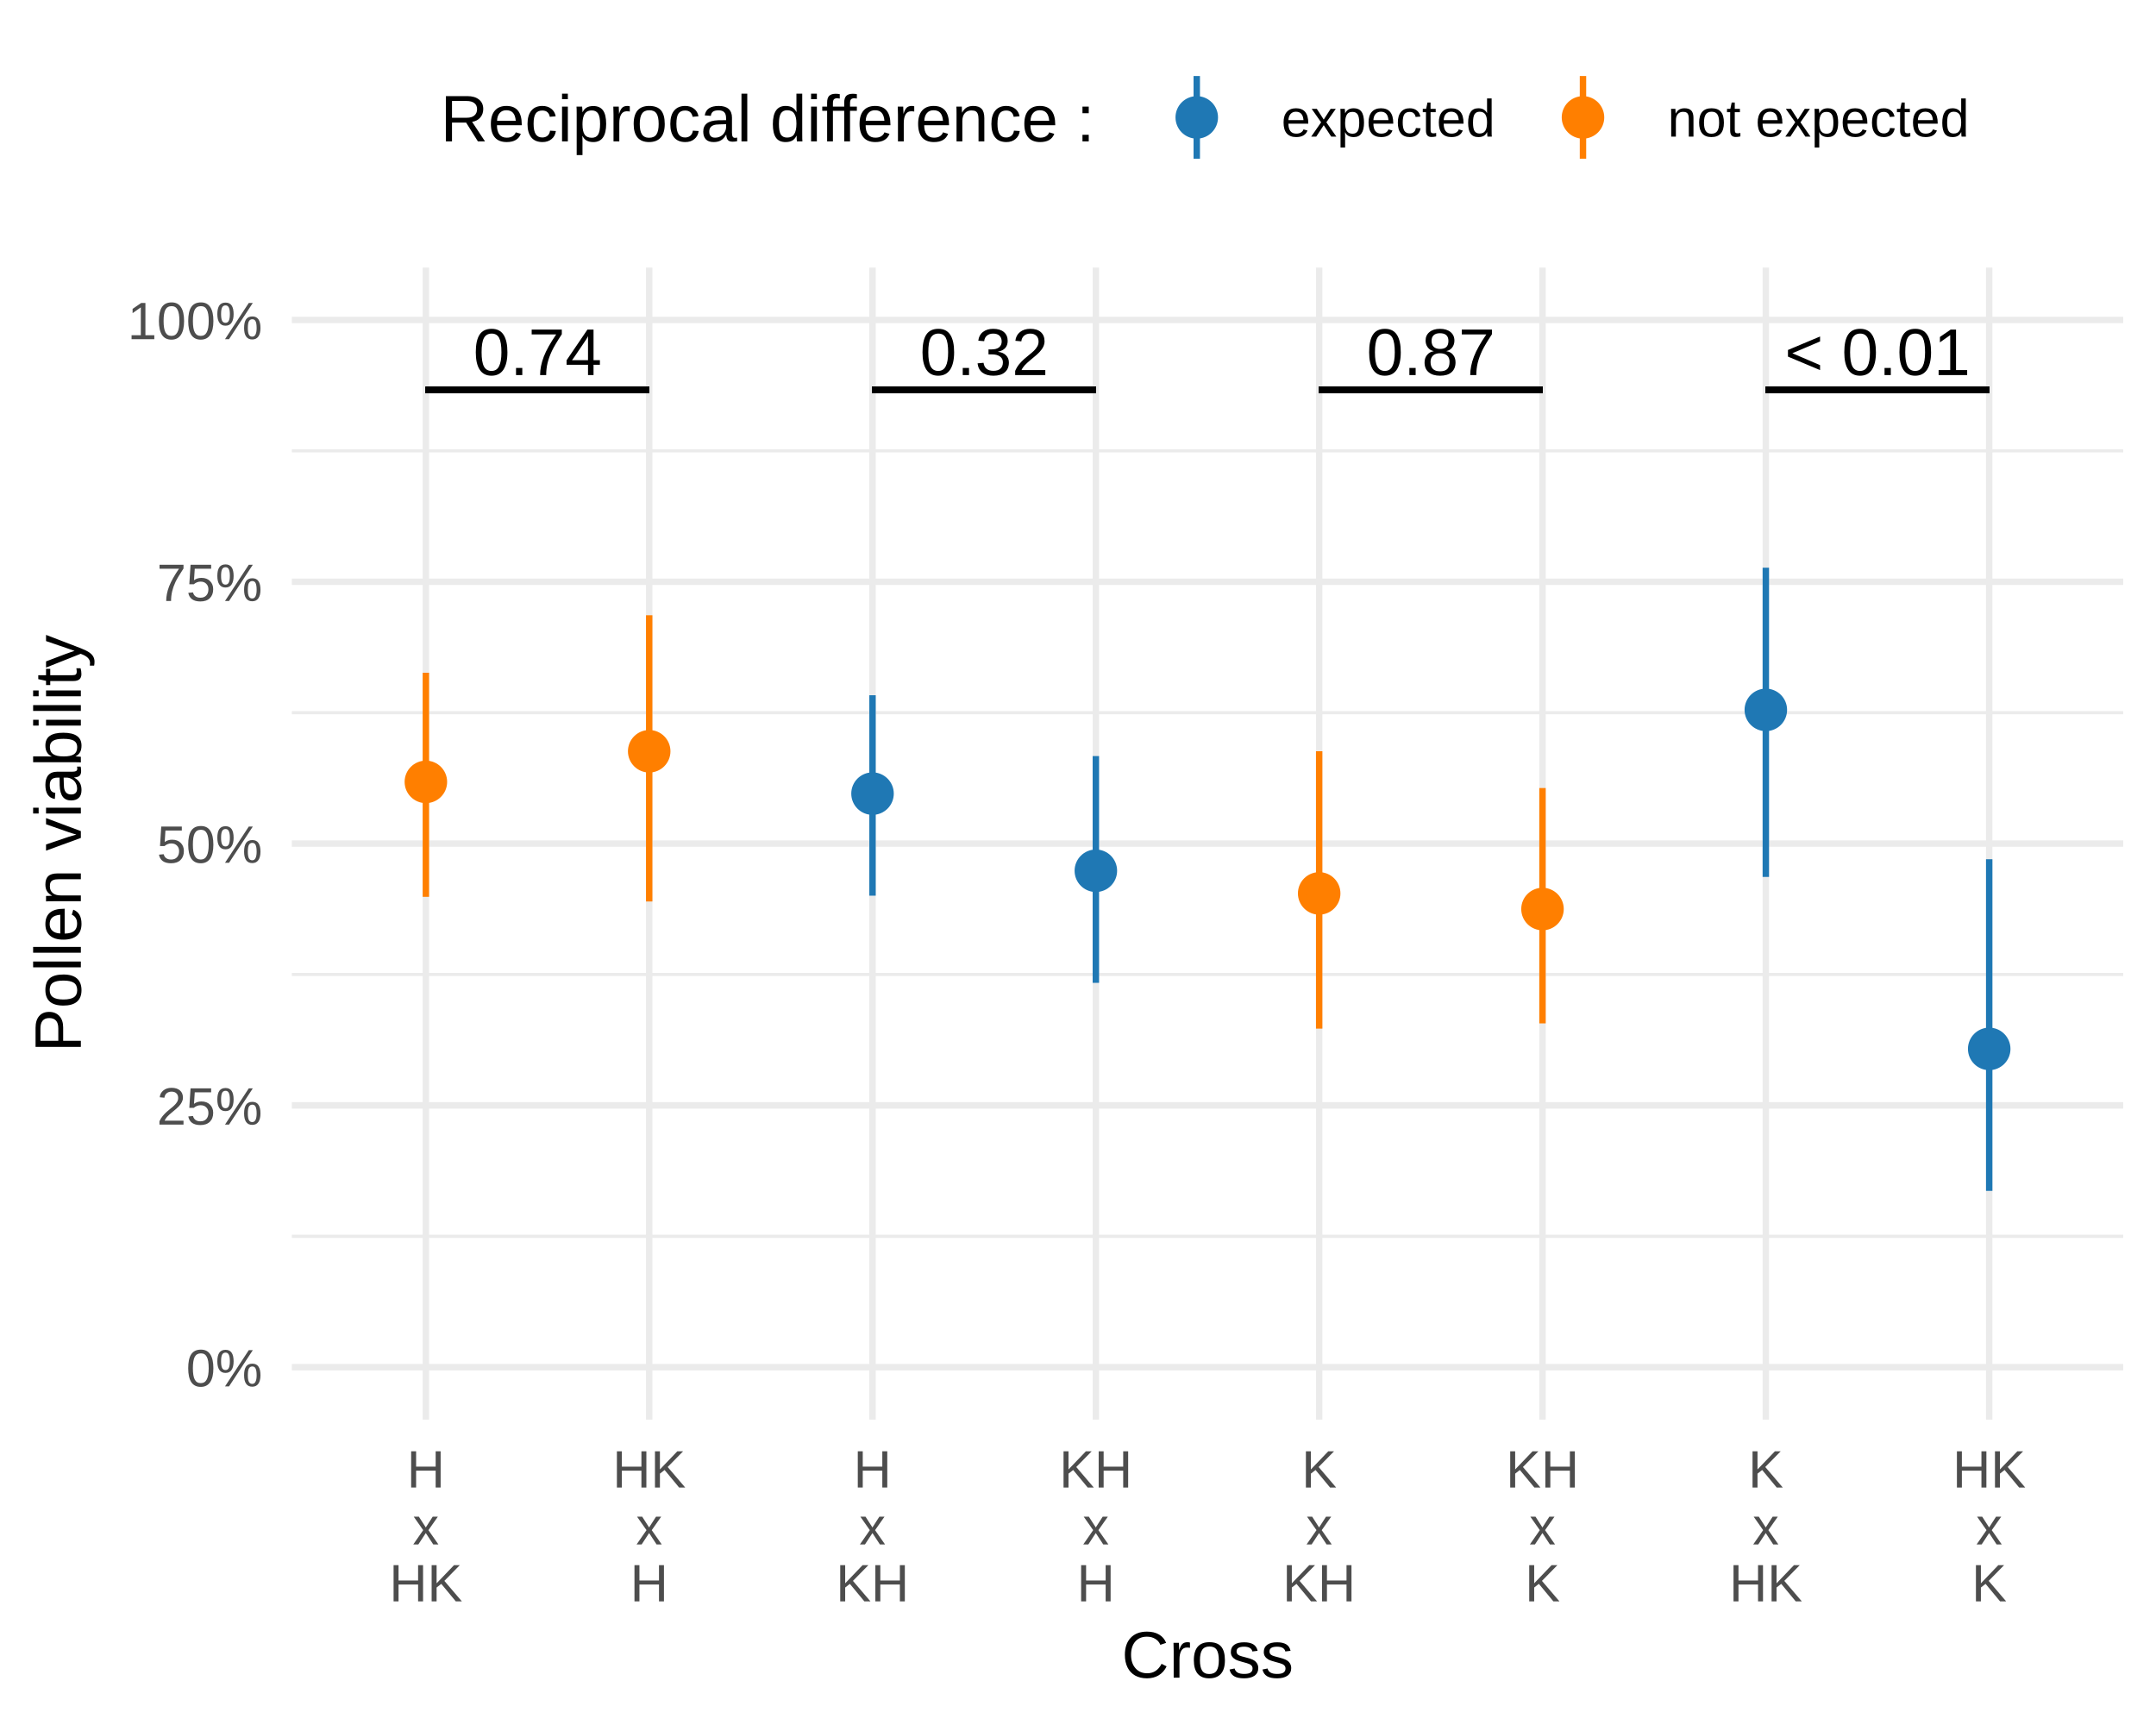
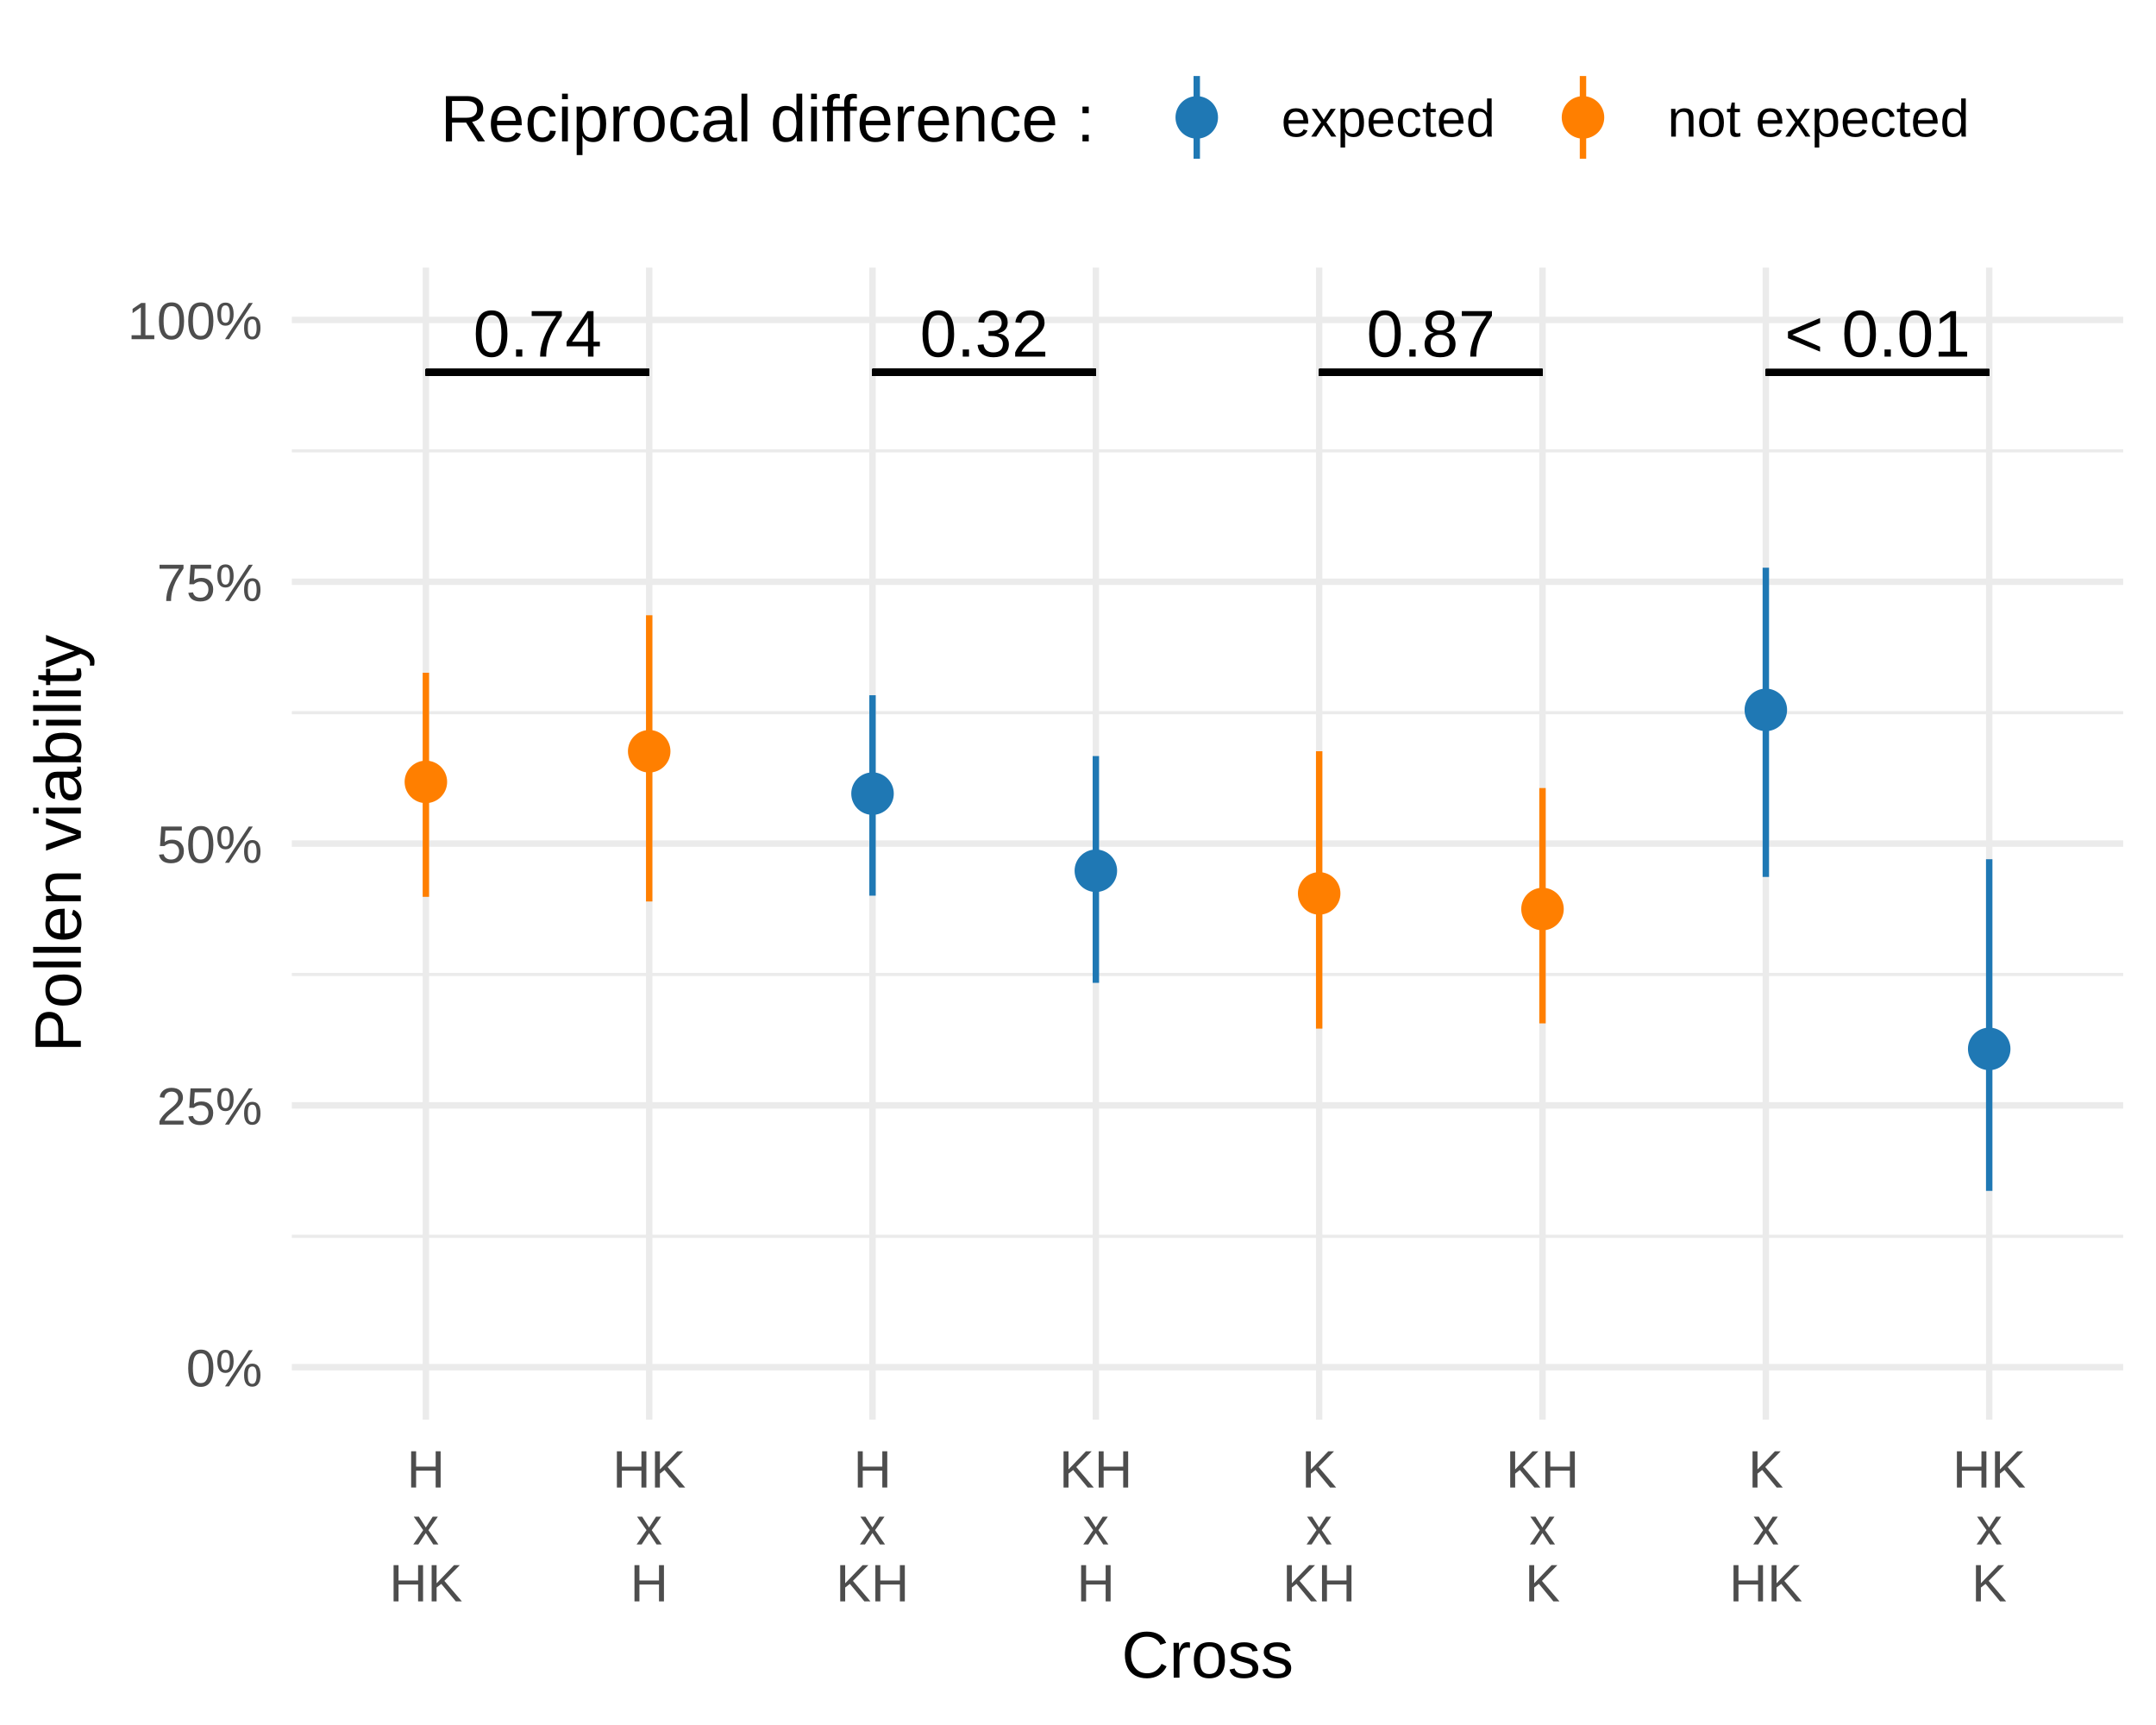
<svg xmlns="http://www.w3.org/2000/svg" class="svglite" width="360.00pt" height="288.00pt" viewBox="0 0 360.00 288.00">
  <defs>
    <style type="text/css">
    .svglite line, .svglite polyline, .svglite polygon, .svglite path, .svglite rect, .svglite circle {
      fill: none;
      stroke: #000000;
      stroke-linecap: round;
      stroke-linejoin: round;
      stroke-miterlimit: 10.00;
    }
  </style>
  </defs>
  <rect width="100%" height="100%" style="stroke: none; fill: #FFFFFF;" />
  <defs>
    <clipPath id="cpMC4wMHwzNjAuMDB8MC4wMHwyODguMDA=">
      <rect x="0.00" y="0.00" width="360.00" height="288.00" />
    </clipPath>
  </defs>
  <g clip-path="url(#cpMC4wMHwzNjAuMDB8MC4wMHwyODguMDA=)">
</g>
  <defs>
    <clipPath id="cpNDguNzN8MzU0LjUyfDQ0LjY4fDIzNy4wMQ==">
      <rect x="48.73" y="44.68" width="305.79" height="192.33" />
    </clipPath>
  </defs>
  <g clip-path="url(#cpNDguNzN8MzU0LjUyfDQ0LjY4fDIzNy4wMQ==)">
    <polyline points="48.73,206.41 354.52,206.41 " style="stroke-width: 0.53; stroke: #EBEBEB; stroke-linecap: butt;" />
    <polyline points="48.73,162.70 354.52,162.70 " style="stroke-width: 0.53; stroke: #EBEBEB; stroke-linecap: butt;" />
    <polyline points="48.73,118.99 354.52,118.99 " style="stroke-width: 0.53; stroke: #EBEBEB; stroke-linecap: butt;" />
    <polyline points="48.73,75.27 354.52,75.27 " style="stroke-width: 0.53; stroke: #EBEBEB; stroke-linecap: butt;" />
    <polyline points="48.73,228.26 354.52,228.26 " style="stroke-width: 1.07; stroke: #EBEBEB; stroke-linecap: butt;" />
    <polyline points="48.73,184.55 354.52,184.55 " style="stroke-width: 1.07; stroke: #EBEBEB; stroke-linecap: butt;" />
    <polyline points="48.73,140.84 354.52,140.84 " style="stroke-width: 1.07; stroke: #EBEBEB; stroke-linecap: butt;" />
    <polyline points="48.73,97.13 354.52,97.13 " style="stroke-width: 1.07; stroke: #EBEBEB; stroke-linecap: butt;" />
    <polyline points="48.73,53.42 354.52,53.42 " style="stroke-width: 1.07; stroke: #EBEBEB; stroke-linecap: butt;" />
    <polyline points="71.11,237.01 71.11,44.68 " style="stroke-width: 1.07; stroke: #EBEBEB; stroke-linecap: butt;" />
    <polyline points="108.40,237.01 108.40,44.68 " style="stroke-width: 1.07; stroke: #EBEBEB; stroke-linecap: butt;" />
    <polyline points="145.69,237.01 145.69,44.68 " style="stroke-width: 1.07; stroke: #EBEBEB; stroke-linecap: butt;" />
    <polyline points="182.98,237.01 182.98,44.68 " style="stroke-width: 1.07; stroke: #EBEBEB; stroke-linecap: butt;" />
    <polyline points="220.27,237.01 220.27,44.68 " style="stroke-width: 1.07; stroke: #EBEBEB; stroke-linecap: butt;" />
    <polyline points="257.56,237.01 257.56,44.68 " style="stroke-width: 1.07; stroke: #EBEBEB; stroke-linecap: butt;" />
    <polyline points="294.85,237.01 294.85,44.68 " style="stroke-width: 1.07; stroke: #EBEBEB; stroke-linecap: butt;" />
    <polyline points="332.15,237.01 332.15,44.68 " style="stroke-width: 1.07; stroke: #EBEBEB; stroke-linecap: butt;" />
    <line x1="71.11" y1="149.73" x2="71.11" y2="112.32" style="stroke-width: 1.07; stroke: #FF7F00; stroke-linecap: butt;" />
    <line x1="145.69" y1="149.54" x2="145.69" y2="116.07" style="stroke-width: 1.07; stroke: #1F78B4; stroke-linecap: butt;" />
    <line x1="108.40" y1="150.51" x2="108.40" y2="102.72" style="stroke-width: 1.07; stroke: #FF7F00; stroke-linecap: butt;" />
    <line x1="332.15" y1="198.83" x2="332.15" y2="143.45" style="stroke-width: 1.07; stroke: #1F78B4; stroke-linecap: butt;" />
    <line x1="294.85" y1="146.41" x2="294.85" y2="94.78" style="stroke-width: 1.07; stroke: #1F78B4; stroke-linecap: butt;" />
    <line x1="220.27" y1="171.73" x2="220.27" y2="125.42" style="stroke-width: 1.07; stroke: #FF7F00; stroke-linecap: butt;" />
    <line x1="182.98" y1="164.09" x2="182.98" y2="126.23" style="stroke-width: 1.07; stroke: #1F78B4; stroke-linecap: butt;" />
    <line x1="257.56" y1="170.86" x2="257.56" y2="131.57" style="stroke-width: 1.07; stroke: #FF7F00; stroke-linecap: butt;" />
    <circle cx="71.11" cy="130.54" r="2.84" style="stroke-width: 1.42; stroke: #FF7F00; fill: #FF7F00;" />
    <circle cx="145.69" cy="132.50" r="2.84" style="stroke-width: 1.42; stroke: #1F78B4; fill: #1F78B4;" />
    <circle cx="108.40" cy="125.43" r="2.84" style="stroke-width: 1.42; stroke: #FF7F00; fill: #FF7F00;" />
    <circle cx="332.15" cy="175.12" r="2.84" style="stroke-width: 1.42; stroke: #1F78B4; fill: #1F78B4;" />
    <circle cx="294.85" cy="118.52" r="2.84" style="stroke-width: 1.42; stroke: #1F78B4; fill: #1F78B4;" />
    <circle cx="220.27" cy="149.16" r="2.84" style="stroke-width: 1.42; stroke: #FF7F00; fill: #FF7F00;" />
    <circle cx="182.98" cy="145.38" r="2.84" style="stroke-width: 1.42; stroke: #1F78B4; fill: #1F78B4;" />
    <circle cx="257.56" cy="151.77" r="2.84" style="stroke-width: 1.42; stroke: #FF7F00; fill: #FF7F00;" />
-     <text x="89.75" y="62.62" text-anchor="middle" style="font-size: 11.04px; font-family: Arial;" textLength="24.57px" lengthAdjust="spacingAndGlyphs">0.74</text>
-     <text x="164.34" y="62.62" text-anchor="middle" style="font-size: 11.04px; font-family: Arial;" textLength="24.57px" lengthAdjust="spacingAndGlyphs">0.32</text>
-     <text x="238.92" y="62.62" text-anchor="middle" style="font-size: 11.04px; font-family: Arial;" textLength="24.57px" lengthAdjust="spacingAndGlyphs">0.87</text>
-     <text x="313.50" y="62.62" text-anchor="middle" style="font-size: 11.04px; font-family: Arial;" textLength="37.32px" lengthAdjust="spacingAndGlyphs">&lt; 0.01</text>
-     <line x1="145.69" y1="65.12" x2="182.98" y2="65.12" style="stroke-width: 1.07; stroke-linecap: butt;" />
-     <line x1="294.85" y1="65.12" x2="332.15" y2="65.12" style="stroke-width: 1.07; stroke-linecap: butt;" />
-     <line x1="220.27" y1="65.12" x2="257.56" y2="65.12" style="stroke-width: 1.07; stroke-linecap: butt;" />
-     <line x1="220.27" y1="65.12" x2="257.56" y2="65.12" style="stroke-width: 1.07; stroke-linecap: butt;" />
-     <line x1="294.85" y1="65.12" x2="332.15" y2="65.12" style="stroke-width: 1.07; stroke-linecap: butt;" />
-     <line x1="220.27" y1="65.12" x2="257.56" y2="65.12" style="stroke-width: 1.07; stroke-linecap: butt;" />
-     <line x1="220.27" y1="65.12" x2="257.56" y2="65.12" style="stroke-width: 1.07; stroke-linecap: butt;" />
-     <line x1="294.85" y1="65.12" x2="332.15" y2="65.12" style="stroke-width: 1.07; stroke-linecap: butt;" />
-     <line x1="294.85" y1="65.12" x2="332.15" y2="65.12" style="stroke-width: 1.07; stroke-linecap: butt;" />
-     <line x1="220.27" y1="65.12" x2="257.56" y2="65.12" style="stroke-width: 1.07; stroke-linecap: butt;" />
-     <line x1="220.27" y1="65.12" x2="257.56" y2="65.12" style="stroke-width: 1.07; stroke-linecap: butt;" />
-     <line x1="294.85" y1="65.12" x2="332.15" y2="65.12" style="stroke-width: 1.07; stroke-linecap: butt;" />
-     <line x1="220.27" y1="65.12" x2="257.56" y2="65.12" style="stroke-width: 1.07; stroke-linecap: butt;" />
-     <line x1="294.85" y1="65.12" x2="332.15" y2="65.12" style="stroke-width: 1.07; stroke-linecap: butt;" />
-     <line x1="294.85" y1="65.12" x2="332.15" y2="65.12" style="stroke-width: 1.07; stroke-linecap: butt;" />
-     <line x1="220.27" y1="65.12" x2="257.56" y2="65.12" style="stroke-width: 1.07; stroke-linecap: butt;" />
-     <line x1="145.69" y1="65.12" x2="182.98" y2="65.12" style="stroke-width: 1.07; stroke-linecap: butt;" />
-     <line x1="220.27" y1="65.12" x2="257.56" y2="65.12" style="stroke-width: 1.07; stroke-linecap: butt;" />
-     <line x1="71.11" y1="65.12" x2="108.40" y2="65.12" style="stroke-width: 1.07; stroke-linecap: butt;" />
-     <line x1="71.11" y1="65.12" x2="108.40" y2="65.12" style="stroke-width: 1.07; stroke-linecap: butt;" />
-     <line x1="71.11" y1="65.12" x2="108.40" y2="65.12" style="stroke-width: 1.07; stroke-linecap: butt;" />
-     <line x1="71.11" y1="65.12" x2="108.40" y2="65.12" style="stroke-width: 1.07; stroke-linecap: butt;" />
-     <line x1="145.69" y1="65.12" x2="182.98" y2="65.12" style="stroke-width: 1.07; stroke-linecap: butt;" />
-     <line x1="145.69" y1="65.12" x2="182.98" y2="65.12" style="stroke-width: 1.07; stroke-linecap: butt;" />
-     <line x1="145.69" y1="65.12" x2="182.98" y2="65.12" style="stroke-width: 1.07; stroke-linecap: butt;" />
-     <line x1="220.27" y1="65.12" x2="257.56" y2="65.12" style="stroke-width: 1.07; stroke-linecap: butt;" />
-     <line x1="145.69" y1="65.12" x2="182.98" y2="65.12" style="stroke-width: 1.07; stroke-linecap: butt;" />
-     <line x1="145.69" y1="65.12" x2="182.98" y2="65.12" style="stroke-width: 1.07; stroke-linecap: butt;" />
-     <line x1="145.69" y1="65.12" x2="182.98" y2="65.12" style="stroke-width: 1.07; stroke-linecap: butt;" />
-     <line x1="145.69" y1="65.12" x2="182.98" y2="65.12" style="stroke-width: 1.07; stroke-linecap: butt;" />
-     <line x1="71.11" y1="65.12" x2="108.40" y2="65.12" style="stroke-width: 1.07; stroke-linecap: butt;" />
-     <line x1="71.11" y1="65.12" x2="108.40" y2="65.12" style="stroke-width: 1.07; stroke-linecap: butt;" />
-     <line x1="71.11" y1="65.12" x2="108.40" y2="65.12" style="stroke-width: 1.07; stroke-linecap: butt;" />
-     <line x1="71.11" y1="65.12" x2="108.40" y2="65.12" style="stroke-width: 1.07; stroke-linecap: butt;" />
-     <line x1="145.69" y1="65.12" x2="182.98" y2="65.12" style="stroke-width: 1.07; stroke-linecap: butt;" />
-     <line x1="145.69" y1="65.12" x2="182.98" y2="65.12" style="stroke-width: 1.07; stroke-linecap: butt;" />
-     <line x1="145.69" y1="65.12" x2="182.98" y2="65.12" style="stroke-width: 1.07; stroke-linecap: butt;" />
-     <line x1="145.69" y1="65.12" x2="182.98" y2="65.12" style="stroke-width: 1.07; stroke-linecap: butt;" />
-     <line x1="145.69" y1="65.12" x2="182.98" y2="65.12" style="stroke-width: 1.07; stroke-linecap: butt;" />
-     <line x1="145.69" y1="65.12" x2="182.98" y2="65.12" style="stroke-width: 1.07; stroke-linecap: butt;" />
-     <line x1="145.69" y1="65.12" x2="182.98" y2="65.12" style="stroke-width: 1.07; stroke-linecap: butt;" />
-     <line x1="71.11" y1="65.12" x2="108.40" y2="65.12" style="stroke-width: 1.07; stroke-linecap: butt;" />
-     <line x1="71.11" y1="65.12" x2="108.40" y2="65.12" style="stroke-width: 1.07; stroke-linecap: butt;" />
-     <line x1="71.11" y1="65.12" x2="108.40" y2="65.12" style="stroke-width: 1.07; stroke-linecap: butt;" />
-     <line x1="71.11" y1="65.12" x2="108.40" y2="65.12" style="stroke-width: 1.07; stroke-linecap: butt;" />
-     <line x1="145.69" y1="65.12" x2="182.98" y2="65.12" style="stroke-width: 1.07; stroke-linecap: butt;" />
-     <line x1="145.69" y1="65.12" x2="182.98" y2="65.12" style="stroke-width: 1.07; stroke-linecap: butt;" />
-     <line x1="71.11" y1="65.12" x2="108.40" y2="65.12" style="stroke-width: 1.07; stroke-linecap: butt;" />
-     <line x1="145.69" y1="65.12" x2="182.98" y2="65.12" style="stroke-width: 1.07; stroke-linecap: butt;" />
-     <line x1="145.69" y1="65.12" x2="182.98" y2="65.12" style="stroke-width: 1.07; stroke-linecap: butt;" />
-     <line x1="71.11" y1="65.12" x2="108.40" y2="65.12" style="stroke-width: 1.07; stroke-linecap: butt;" />
-     <line x1="71.11" y1="65.12" x2="108.40" y2="65.12" style="stroke-width: 1.07; stroke-linecap: butt;" />
-     <line x1="145.69" y1="65.12" x2="182.98" y2="65.12" style="stroke-width: 1.07; stroke-linecap: butt;" />
-     <line x1="71.11" y1="65.12" x2="108.40" y2="65.12" style="stroke-width: 1.07; stroke-linecap: butt;" />
-     <line x1="71.11" y1="65.12" x2="108.40" y2="65.12" style="stroke-width: 1.07; stroke-linecap: butt;" />
-     <line x1="145.69" y1="65.12" x2="182.98" y2="65.12" style="stroke-width: 1.07; stroke-linecap: butt;" />
-     <line x1="294.85" y1="65.12" x2="332.15" y2="65.12" style="stroke-width: 1.07; stroke-linecap: butt;" />
-     <line x1="220.27" y1="65.12" x2="257.56" y2="65.12" style="stroke-width: 1.07; stroke-linecap: butt;" />
-     <line x1="71.11" y1="65.12" x2="108.40" y2="65.12" style="stroke-width: 1.07; stroke-linecap: butt;" />
-     <line x1="145.69" y1="65.12" x2="182.98" y2="65.12" style="stroke-width: 1.07; stroke-linecap: butt;" />
-     <line x1="220.27" y1="65.12" x2="257.56" y2="65.12" style="stroke-width: 1.07; stroke-linecap: butt;" />
-     <line x1="145.69" y1="65.12" x2="182.98" y2="65.12" style="stroke-width: 1.07; stroke-linecap: butt;" />
-     <line x1="145.69" y1="65.12" x2="182.98" y2="65.12" style="stroke-width: 1.07; stroke-linecap: butt;" />
-     <line x1="145.69" y1="65.12" x2="182.98" y2="65.12" style="stroke-width: 1.07; stroke-linecap: butt;" />
-     <line x1="220.27" y1="65.12" x2="257.56" y2="65.12" style="stroke-width: 1.07; stroke-linecap: butt;" />
-     <line x1="145.69" y1="65.12" x2="182.98" y2="65.12" style="stroke-width: 1.07; stroke-linecap: butt;" />
-     <line x1="220.27" y1="65.12" x2="257.56" y2="65.12" style="stroke-width: 1.07; stroke-linecap: butt;" />
-     <line x1="145.69" y1="65.12" x2="182.98" y2="65.12" style="stroke-width: 1.07; stroke-linecap: butt;" />
-     <line x1="220.27" y1="65.12" x2="257.56" y2="65.12" style="stroke-width: 1.07; stroke-linecap: butt;" />
-     <line x1="220.27" y1="65.12" x2="257.56" y2="65.12" style="stroke-width: 1.07; stroke-linecap: butt;" />
-     <line x1="145.69" y1="65.12" x2="182.98" y2="65.12" style="stroke-width: 1.07; stroke-linecap: butt;" />
-     <line x1="220.27" y1="65.12" x2="257.56" y2="65.12" style="stroke-width: 1.07; stroke-linecap: butt;" />
-     <line x1="220.27" y1="65.12" x2="257.56" y2="65.12" style="stroke-width: 1.07; stroke-linecap: butt;" />
-     <line x1="145.69" y1="65.12" x2="182.98" y2="65.12" style="stroke-width: 1.07; stroke-linecap: butt;" />
-     <line x1="145.69" y1="65.12" x2="182.98" y2="65.12" style="stroke-width: 1.07; stroke-linecap: butt;" />
-     <line x1="220.27" y1="65.12" x2="257.56" y2="65.12" style="stroke-width: 1.07; stroke-linecap: butt;" />
-     <line x1="145.69" y1="65.12" x2="182.98" y2="65.12" style="stroke-width: 1.07; stroke-linecap: butt;" />
-     <line x1="145.69" y1="65.12" x2="182.98" y2="65.12" style="stroke-width: 1.07; stroke-linecap: butt;" />
-     <line x1="145.69" y1="65.12" x2="182.98" y2="65.12" style="stroke-width: 1.07; stroke-linecap: butt;" />
-     <line x1="145.69" y1="65.12" x2="182.98" y2="65.12" style="stroke-width: 1.07; stroke-linecap: butt;" />
-     <line x1="220.27" y1="65.12" x2="257.56" y2="65.12" style="stroke-width: 1.07; stroke-linecap: butt;" />
-     <line x1="145.69" y1="65.12" x2="182.98" y2="65.12" style="stroke-width: 1.07; stroke-linecap: butt;" />
-     <line x1="220.27" y1="65.12" x2="257.56" y2="65.12" style="stroke-width: 1.07; stroke-linecap: butt;" />
-     <line x1="220.27" y1="65.12" x2="257.56" y2="65.12" style="stroke-width: 1.07; stroke-linecap: butt;" />
-     <line x1="145.69" y1="65.12" x2="182.98" y2="65.12" style="stroke-width: 1.07; stroke-linecap: butt;" />
-     <line x1="145.69" y1="65.12" x2="182.98" y2="65.12" style="stroke-width: 1.07; stroke-linecap: butt;" />
-     <line x1="71.11" y1="65.12" x2="108.40" y2="65.12" style="stroke-width: 1.07; stroke-linecap: butt;" />
-     <line x1="294.85" y1="65.12" x2="332.15" y2="65.12" style="stroke-width: 1.07; stroke-linecap: butt;" />
-     <line x1="71.11" y1="65.12" x2="108.40" y2="65.12" style="stroke-width: 1.07; stroke-linecap: butt;" />
-     <line x1="294.85" y1="65.12" x2="332.15" y2="65.12" style="stroke-width: 1.07; stroke-linecap: butt;" />
-     <line x1="71.11" y1="65.12" x2="108.40" y2="65.12" style="stroke-width: 1.07; stroke-linecap: butt;" />
-     <line x1="71.11" y1="65.12" x2="108.40" y2="65.12" style="stroke-width: 1.07; stroke-linecap: butt;" />
-     <line x1="220.27" y1="65.12" x2="257.56" y2="65.12" style="stroke-width: 1.07; stroke-linecap: butt;" />
-     <line x1="71.11" y1="65.12" x2="108.40" y2="65.12" style="stroke-width: 1.07; stroke-linecap: butt;" />
-     <line x1="294.85" y1="65.12" x2="332.15" y2="65.12" style="stroke-width: 1.07; stroke-linecap: butt;" />
-     <line x1="71.11" y1="65.12" x2="108.40" y2="65.12" style="stroke-width: 1.07; stroke-linecap: butt;" />
-     <line x1="294.85" y1="65.12" x2="332.15" y2="65.12" style="stroke-width: 1.07; stroke-linecap: butt;" />
-     <line x1="71.11" y1="65.12" x2="108.40" y2="65.12" style="stroke-width: 1.07; stroke-linecap: butt;" />
-     <line x1="71.11" y1="65.12" x2="108.40" y2="65.12" style="stroke-width: 1.07; stroke-linecap: butt;" />
-     <line x1="294.85" y1="65.12" x2="332.15" y2="65.12" style="stroke-width: 1.07; stroke-linecap: butt;" />
-     <line x1="294.85" y1="65.12" x2="332.15" y2="65.12" style="stroke-width: 1.07; stroke-linecap: butt;" />
-     <line x1="220.27" y1="65.12" x2="257.56" y2="65.12" style="stroke-width: 1.07; stroke-linecap: butt;" />
-     <line x1="220.27" y1="65.12" x2="257.56" y2="65.12" style="stroke-width: 1.07; stroke-linecap: butt;" />
-     <line x1="145.69" y1="65.12" x2="182.98" y2="65.12" style="stroke-width: 1.07; stroke-linecap: butt;" />
-     <line x1="220.27" y1="65.12" x2="257.56" y2="65.12" style="stroke-width: 1.07; stroke-linecap: butt;" />
-     <line x1="220.27" y1="65.12" x2="257.56" y2="65.12" style="stroke-width: 1.07; stroke-linecap: butt;" />
-     <line x1="71.11" y1="65.12" x2="108.40" y2="65.12" style="stroke-width: 1.07; stroke-linecap: butt;" />
+     <text x="89.75" y="59.54" text-anchor="middle" style="font-size: 11.04px; font-family: Arial;" textLength="24.57px" lengthAdjust="spacingAndGlyphs">0.74</text>
+     <text x="164.34" y="59.54" text-anchor="middle" style="font-size: 11.04px; font-family: Arial;" textLength="24.57px" lengthAdjust="spacingAndGlyphs">0.32</text>
+     <text x="238.92" y="59.54" text-anchor="middle" style="font-size: 11.04px; font-family: Arial;" textLength="24.57px" lengthAdjust="spacingAndGlyphs">0.87</text>
+     <text x="313.50" y="59.54" text-anchor="middle" style="font-size: 11.04px; font-family: Arial;" textLength="37.32px" lengthAdjust="spacingAndGlyphs">&lt; 0.01</text>
+     <line x1="145.69" y1="62.16" x2="182.98" y2="62.16" style="stroke-width: 1.07; stroke-linecap: butt;" />
+     <line x1="294.85" y1="62.16" x2="332.15" y2="62.16" style="stroke-width: 1.07; stroke-linecap: butt;" />
+     <line x1="220.27" y1="62.16" x2="257.56" y2="62.16" style="stroke-width: 1.07; stroke-linecap: butt;" />
+     <line x1="220.27" y1="62.16" x2="257.56" y2="62.16" style="stroke-width: 1.07; stroke-linecap: butt;" />
+     <line x1="294.85" y1="62.16" x2="332.15" y2="62.16" style="stroke-width: 1.07; stroke-linecap: butt;" />
+     <line x1="220.27" y1="62.16" x2="257.56" y2="62.16" style="stroke-width: 1.07; stroke-linecap: butt;" />
+     <line x1="220.27" y1="62.16" x2="257.56" y2="62.16" style="stroke-width: 1.07; stroke-linecap: butt;" />
+     <line x1="294.85" y1="62.16" x2="332.15" y2="62.16" style="stroke-width: 1.07; stroke-linecap: butt;" />
+     <line x1="294.85" y1="62.16" x2="332.15" y2="62.16" style="stroke-width: 1.07; stroke-linecap: butt;" />
+     <line x1="220.27" y1="62.16" x2="257.56" y2="62.16" style="stroke-width: 1.07; stroke-linecap: butt;" />
+     <line x1="220.27" y1="62.16" x2="257.56" y2="62.16" style="stroke-width: 1.07; stroke-linecap: butt;" />
+     <line x1="294.85" y1="62.16" x2="332.15" y2="62.16" style="stroke-width: 1.07; stroke-linecap: butt;" />
+     <line x1="220.27" y1="62.16" x2="257.56" y2="62.16" style="stroke-width: 1.07; stroke-linecap: butt;" />
+     <line x1="294.85" y1="62.16" x2="332.15" y2="62.16" style="stroke-width: 1.07; stroke-linecap: butt;" />
+     <line x1="294.85" y1="62.16" x2="332.15" y2="62.16" style="stroke-width: 1.07; stroke-linecap: butt;" />
+     <line x1="220.27" y1="62.16" x2="257.56" y2="62.16" style="stroke-width: 1.07; stroke-linecap: butt;" />
+     <line x1="145.69" y1="62.16" x2="182.98" y2="62.16" style="stroke-width: 1.07; stroke-linecap: butt;" />
+     <line x1="220.27" y1="62.16" x2="257.56" y2="62.16" style="stroke-width: 1.07; stroke-linecap: butt;" />
+     <line x1="71.11" y1="62.16" x2="108.40" y2="62.16" style="stroke-width: 1.07; stroke-linecap: butt;" />
+     <line x1="71.11" y1="62.16" x2="108.40" y2="62.16" style="stroke-width: 1.07; stroke-linecap: butt;" />
+     <line x1="71.11" y1="62.16" x2="108.40" y2="62.16" style="stroke-width: 1.07; stroke-linecap: butt;" />
+     <line x1="71.11" y1="62.16" x2="108.40" y2="62.16" style="stroke-width: 1.07; stroke-linecap: butt;" />
+     <line x1="145.69" y1="62.16" x2="182.98" y2="62.16" style="stroke-width: 1.07; stroke-linecap: butt;" />
+     <line x1="145.69" y1="62.16" x2="182.98" y2="62.16" style="stroke-width: 1.07; stroke-linecap: butt;" />
+     <line x1="145.69" y1="62.16" x2="182.98" y2="62.16" style="stroke-width: 1.07; stroke-linecap: butt;" />
+     <line x1="220.27" y1="62.16" x2="257.56" y2="62.16" style="stroke-width: 1.07; stroke-linecap: butt;" />
+     <line x1="145.69" y1="62.16" x2="182.98" y2="62.16" style="stroke-width: 1.07; stroke-linecap: butt;" />
+     <line x1="145.69" y1="62.16" x2="182.98" y2="62.16" style="stroke-width: 1.07; stroke-linecap: butt;" />
+     <line x1="145.69" y1="62.16" x2="182.98" y2="62.16" style="stroke-width: 1.07; stroke-linecap: butt;" />
+     <line x1="145.69" y1="62.16" x2="182.98" y2="62.16" style="stroke-width: 1.07; stroke-linecap: butt;" />
+     <line x1="71.11" y1="62.16" x2="108.40" y2="62.16" style="stroke-width: 1.07; stroke-linecap: butt;" />
+     <line x1="71.11" y1="62.16" x2="108.40" y2="62.16" style="stroke-width: 1.07; stroke-linecap: butt;" />
+     <line x1="71.11" y1="62.16" x2="108.40" y2="62.16" style="stroke-width: 1.07; stroke-linecap: butt;" />
+     <line x1="71.11" y1="62.16" x2="108.40" y2="62.16" style="stroke-width: 1.07; stroke-linecap: butt;" />
+     <line x1="145.69" y1="62.16" x2="182.98" y2="62.16" style="stroke-width: 1.07; stroke-linecap: butt;" />
+     <line x1="145.69" y1="62.16" x2="182.98" y2="62.16" style="stroke-width: 1.07; stroke-linecap: butt;" />
+     <line x1="145.69" y1="62.16" x2="182.98" y2="62.16" style="stroke-width: 1.07; stroke-linecap: butt;" />
+     <line x1="145.69" y1="62.16" x2="182.98" y2="62.16" style="stroke-width: 1.07; stroke-linecap: butt;" />
+     <line x1="145.69" y1="62.16" x2="182.98" y2="62.16" style="stroke-width: 1.07; stroke-linecap: butt;" />
+     <line x1="145.69" y1="62.16" x2="182.98" y2="62.16" style="stroke-width: 1.07; stroke-linecap: butt;" />
+     <line x1="145.69" y1="62.16" x2="182.98" y2="62.16" style="stroke-width: 1.07; stroke-linecap: butt;" />
+     <line x1="71.11" y1="62.16" x2="108.40" y2="62.16" style="stroke-width: 1.07; stroke-linecap: butt;" />
+     <line x1="71.11" y1="62.16" x2="108.40" y2="62.16" style="stroke-width: 1.07; stroke-linecap: butt;" />
+     <line x1="71.11" y1="62.16" x2="108.40" y2="62.16" style="stroke-width: 1.07; stroke-linecap: butt;" />
+     <line x1="71.11" y1="62.16" x2="108.40" y2="62.16" style="stroke-width: 1.07; stroke-linecap: butt;" />
+     <line x1="145.69" y1="62.16" x2="182.98" y2="62.16" style="stroke-width: 1.07; stroke-linecap: butt;" />
+     <line x1="145.69" y1="62.16" x2="182.98" y2="62.16" style="stroke-width: 1.07; stroke-linecap: butt;" />
+     <line x1="71.11" y1="62.16" x2="108.40" y2="62.16" style="stroke-width: 1.07; stroke-linecap: butt;" />
+     <line x1="145.69" y1="62.16" x2="182.98" y2="62.16" style="stroke-width: 1.07; stroke-linecap: butt;" />
+     <line x1="145.69" y1="62.16" x2="182.98" y2="62.16" style="stroke-width: 1.07; stroke-linecap: butt;" />
+     <line x1="71.11" y1="62.16" x2="108.40" y2="62.16" style="stroke-width: 1.07; stroke-linecap: butt;" />
+     <line x1="71.11" y1="62.16" x2="108.40" y2="62.16" style="stroke-width: 1.07; stroke-linecap: butt;" />
+     <line x1="145.69" y1="62.16" x2="182.98" y2="62.16" style="stroke-width: 1.07; stroke-linecap: butt;" />
+     <line x1="71.11" y1="62.16" x2="108.40" y2="62.16" style="stroke-width: 1.07; stroke-linecap: butt;" />
+     <line x1="71.11" y1="62.16" x2="108.40" y2="62.16" style="stroke-width: 1.07; stroke-linecap: butt;" />
+     <line x1="145.69" y1="62.16" x2="182.98" y2="62.16" style="stroke-width: 1.07; stroke-linecap: butt;" />
+     <line x1="294.85" y1="62.16" x2="332.15" y2="62.16" style="stroke-width: 1.07; stroke-linecap: butt;" />
+     <line x1="220.27" y1="62.16" x2="257.56" y2="62.16" style="stroke-width: 1.07; stroke-linecap: butt;" />
+     <line x1="71.11" y1="62.16" x2="108.40" y2="62.16" style="stroke-width: 1.07; stroke-linecap: butt;" />
+     <line x1="145.69" y1="62.16" x2="182.98" y2="62.16" style="stroke-width: 1.07; stroke-linecap: butt;" />
+     <line x1="220.27" y1="62.16" x2="257.56" y2="62.16" style="stroke-width: 1.07; stroke-linecap: butt;" />
+     <line x1="145.69" y1="62.16" x2="182.98" y2="62.16" style="stroke-width: 1.07; stroke-linecap: butt;" />
+     <line x1="145.69" y1="62.16" x2="182.98" y2="62.16" style="stroke-width: 1.07; stroke-linecap: butt;" />
+     <line x1="145.69" y1="62.16" x2="182.98" y2="62.16" style="stroke-width: 1.07; stroke-linecap: butt;" />
+     <line x1="220.27" y1="62.16" x2="257.56" y2="62.16" style="stroke-width: 1.07; stroke-linecap: butt;" />
+     <line x1="145.69" y1="62.16" x2="182.98" y2="62.16" style="stroke-width: 1.07; stroke-linecap: butt;" />
+     <line x1="220.27" y1="62.16" x2="257.56" y2="62.16" style="stroke-width: 1.07; stroke-linecap: butt;" />
+     <line x1="145.69" y1="62.16" x2="182.98" y2="62.16" style="stroke-width: 1.07; stroke-linecap: butt;" />
+     <line x1="220.27" y1="62.16" x2="257.56" y2="62.16" style="stroke-width: 1.07; stroke-linecap: butt;" />
+     <line x1="220.27" y1="62.16" x2="257.56" y2="62.16" style="stroke-width: 1.07; stroke-linecap: butt;" />
+     <line x1="145.69" y1="62.16" x2="182.98" y2="62.16" style="stroke-width: 1.07; stroke-linecap: butt;" />
+     <line x1="220.27" y1="62.16" x2="257.56" y2="62.16" style="stroke-width: 1.07; stroke-linecap: butt;" />
+     <line x1="220.27" y1="62.16" x2="257.56" y2="62.16" style="stroke-width: 1.07; stroke-linecap: butt;" />
+     <line x1="145.69" y1="62.16" x2="182.98" y2="62.16" style="stroke-width: 1.07; stroke-linecap: butt;" />
+     <line x1="145.69" y1="62.16" x2="182.98" y2="62.16" style="stroke-width: 1.07; stroke-linecap: butt;" />
+     <line x1="220.27" y1="62.16" x2="257.56" y2="62.16" style="stroke-width: 1.07; stroke-linecap: butt;" />
+     <line x1="145.69" y1="62.16" x2="182.98" y2="62.16" style="stroke-width: 1.07; stroke-linecap: butt;" />
+     <line x1="145.69" y1="62.16" x2="182.98" y2="62.16" style="stroke-width: 1.07; stroke-linecap: butt;" />
+     <line x1="145.69" y1="62.16" x2="182.98" y2="62.16" style="stroke-width: 1.07; stroke-linecap: butt;" />
+     <line x1="145.69" y1="62.16" x2="182.98" y2="62.16" style="stroke-width: 1.07; stroke-linecap: butt;" />
+     <line x1="220.27" y1="62.16" x2="257.56" y2="62.16" style="stroke-width: 1.07; stroke-linecap: butt;" />
+     <line x1="145.69" y1="62.16" x2="182.98" y2="62.16" style="stroke-width: 1.07; stroke-linecap: butt;" />
+     <line x1="220.27" y1="62.16" x2="257.56" y2="62.16" style="stroke-width: 1.07; stroke-linecap: butt;" />
+     <line x1="220.27" y1="62.16" x2="257.56" y2="62.16" style="stroke-width: 1.07; stroke-linecap: butt;" />
+     <line x1="145.69" y1="62.16" x2="182.98" y2="62.16" style="stroke-width: 1.07; stroke-linecap: butt;" />
+     <line x1="145.69" y1="62.16" x2="182.98" y2="62.16" style="stroke-width: 1.07; stroke-linecap: butt;" />
+     <line x1="71.11" y1="62.16" x2="108.40" y2="62.16" style="stroke-width: 1.07; stroke-linecap: butt;" />
+     <line x1="294.85" y1="62.16" x2="332.15" y2="62.16" style="stroke-width: 1.07; stroke-linecap: butt;" />
+     <line x1="71.11" y1="62.16" x2="108.40" y2="62.16" style="stroke-width: 1.07; stroke-linecap: butt;" />
+     <line x1="294.85" y1="62.16" x2="332.15" y2="62.16" style="stroke-width: 1.07; stroke-linecap: butt;" />
+     <line x1="71.11" y1="62.16" x2="108.40" y2="62.16" style="stroke-width: 1.07; stroke-linecap: butt;" />
+     <line x1="71.11" y1="62.16" x2="108.40" y2="62.16" style="stroke-width: 1.07; stroke-linecap: butt;" />
+     <line x1="220.27" y1="62.16" x2="257.56" y2="62.16" style="stroke-width: 1.07; stroke-linecap: butt;" />
+     <line x1="71.11" y1="62.16" x2="108.40" y2="62.16" style="stroke-width: 1.07; stroke-linecap: butt;" />
+     <line x1="294.85" y1="62.16" x2="332.15" y2="62.16" style="stroke-width: 1.07; stroke-linecap: butt;" />
+     <line x1="71.11" y1="62.16" x2="108.40" y2="62.16" style="stroke-width: 1.07; stroke-linecap: butt;" />
+     <line x1="294.85" y1="62.16" x2="332.15" y2="62.16" style="stroke-width: 1.07; stroke-linecap: butt;" />
+     <line x1="71.11" y1="62.16" x2="108.40" y2="62.16" style="stroke-width: 1.07; stroke-linecap: butt;" />
+     <line x1="71.11" y1="62.16" x2="108.40" y2="62.16" style="stroke-width: 1.07; stroke-linecap: butt;" />
+     <line x1="294.85" y1="62.16" x2="332.15" y2="62.16" style="stroke-width: 1.07; stroke-linecap: butt;" />
+     <line x1="294.85" y1="62.16" x2="332.15" y2="62.16" style="stroke-width: 1.07; stroke-linecap: butt;" />
+     <line x1="220.27" y1="62.16" x2="257.56" y2="62.16" style="stroke-width: 1.07; stroke-linecap: butt;" />
+     <line x1="220.27" y1="62.16" x2="257.56" y2="62.16" style="stroke-width: 1.07; stroke-linecap: butt;" />
+     <line x1="145.69" y1="62.16" x2="182.98" y2="62.16" style="stroke-width: 1.07; stroke-linecap: butt;" />
+     <line x1="220.27" y1="62.16" x2="257.56" y2="62.16" style="stroke-width: 1.07; stroke-linecap: butt;" />
+     <line x1="220.27" y1="62.16" x2="257.56" y2="62.16" style="stroke-width: 1.07; stroke-linecap: butt;" />
+     <line x1="71.11" y1="62.16" x2="108.40" y2="62.16" style="stroke-width: 1.07; stroke-linecap: butt;" />
  </g>
  <g clip-path="url(#cpMC4wMHwzNjAuMDB8MC4wMHwyODguMDA=)">
    <text x="43.80" y="231.47" text-anchor="end" style="font-size: 8.80px; fill: #4D4D4D; font-family: Arial;" textLength="13.95px" lengthAdjust="spacingAndGlyphs">0%</text>
    <text x="43.80" y="187.76" text-anchor="end" style="font-size: 8.80px; fill: #4D4D4D; font-family: Arial;" textLength="19.55px" lengthAdjust="spacingAndGlyphs">25%</text>
    <text x="43.80" y="144.05" text-anchor="end" style="font-size: 8.80px; fill: #4D4D4D; font-family: Arial;" textLength="19.55px" lengthAdjust="spacingAndGlyphs">50%</text>
    <text x="43.80" y="100.34" text-anchor="end" style="font-size: 8.80px; fill: #4D4D4D; font-family: Arial;" textLength="19.55px" lengthAdjust="spacingAndGlyphs">75%</text>
    <text x="43.80" y="56.63" text-anchor="end" style="font-size: 8.80px; fill: #4D4D4D; font-family: Arial;" textLength="25.14px" lengthAdjust="spacingAndGlyphs">100%</text>
    <text x="71.11" y="248.35" text-anchor="middle" style="font-size: 8.80px; fill: #4D4D4D; font-family: Arial;" textLength="6.62px" lengthAdjust="spacingAndGlyphs">H</text>
    <text x="71.11" y="257.86" text-anchor="middle" style="font-size: 8.80px; fill: #4D4D4D; font-family: Arial;" textLength="5.21px" lengthAdjust="spacingAndGlyphs">x</text>
    <text x="71.11" y="267.36" text-anchor="middle" style="font-size: 8.80px; fill: #4D4D4D; font-family: Arial;" textLength="12.38px" lengthAdjust="spacingAndGlyphs">HK</text>
    <text x="108.40" y="248.35" text-anchor="middle" style="font-size: 8.80px; fill: #4D4D4D; font-family: Arial;" textLength="12.38px" lengthAdjust="spacingAndGlyphs">HK</text>
    <text x="108.40" y="257.86" text-anchor="middle" style="font-size: 8.80px; fill: #4D4D4D; font-family: Arial;" textLength="5.21px" lengthAdjust="spacingAndGlyphs">x</text>
    <text x="108.40" y="267.36" text-anchor="middle" style="font-size: 8.80px; fill: #4D4D4D; font-family: Arial;" textLength="6.62px" lengthAdjust="spacingAndGlyphs">H</text>
    <text x="145.69" y="248.35" text-anchor="middle" style="font-size: 8.80px; fill: #4D4D4D; font-family: Arial;" textLength="6.62px" lengthAdjust="spacingAndGlyphs">H</text>
    <text x="145.69" y="257.86" text-anchor="middle" style="font-size: 8.80px; fill: #4D4D4D; font-family: Arial;" textLength="5.21px" lengthAdjust="spacingAndGlyphs">x</text>
    <text x="145.69" y="267.36" text-anchor="middle" style="font-size: 8.80px; fill: #4D4D4D; font-family: Arial;" textLength="12.38px" lengthAdjust="spacingAndGlyphs">KH</text>
    <text x="182.98" y="248.35" text-anchor="middle" style="font-size: 8.80px; fill: #4D4D4D; font-family: Arial;" textLength="12.38px" lengthAdjust="spacingAndGlyphs">KH</text>
    <text x="182.98" y="257.86" text-anchor="middle" style="font-size: 8.80px; fill: #4D4D4D; font-family: Arial;" textLength="5.21px" lengthAdjust="spacingAndGlyphs">x</text>
    <text x="182.98" y="267.36" text-anchor="middle" style="font-size: 8.80px; fill: #4D4D4D; font-family: Arial;" textLength="6.62px" lengthAdjust="spacingAndGlyphs">H</text>
    <text x="220.27" y="248.35" text-anchor="middle" style="font-size: 8.80px; fill: #4D4D4D; font-family: Arial;" textLength="5.77px" lengthAdjust="spacingAndGlyphs">K</text>
    <text x="220.27" y="257.86" text-anchor="middle" style="font-size: 8.80px; fill: #4D4D4D; font-family: Arial;" textLength="5.21px" lengthAdjust="spacingAndGlyphs">x</text>
    <text x="220.27" y="267.36" text-anchor="middle" style="font-size: 8.80px; fill: #4D4D4D; font-family: Arial;" textLength="12.38px" lengthAdjust="spacingAndGlyphs">KH</text>
    <text x="257.56" y="248.35" text-anchor="middle" style="font-size: 8.80px; fill: #4D4D4D; font-family: Arial;" textLength="12.38px" lengthAdjust="spacingAndGlyphs">KH</text>
    <text x="257.56" y="257.86" text-anchor="middle" style="font-size: 8.80px; fill: #4D4D4D; font-family: Arial;" textLength="5.21px" lengthAdjust="spacingAndGlyphs">x</text>
    <text x="257.56" y="267.36" text-anchor="middle" style="font-size: 8.80px; fill: #4D4D4D; font-family: Arial;" textLength="5.77px" lengthAdjust="spacingAndGlyphs">K</text>
    <text x="294.85" y="248.35" text-anchor="middle" style="font-size: 8.80px; fill: #4D4D4D; font-family: Arial;" textLength="5.77px" lengthAdjust="spacingAndGlyphs">K</text>
    <text x="294.85" y="257.86" text-anchor="middle" style="font-size: 8.80px; fill: #4D4D4D; font-family: Arial;" textLength="5.21px" lengthAdjust="spacingAndGlyphs">x</text>
    <text x="294.85" y="267.36" text-anchor="middle" style="font-size: 8.80px; fill: #4D4D4D; font-family: Arial;" textLength="12.38px" lengthAdjust="spacingAndGlyphs">HK</text>
    <text x="332.15" y="248.35" text-anchor="middle" style="font-size: 8.80px; fill: #4D4D4D; font-family: Arial;" textLength="12.38px" lengthAdjust="spacingAndGlyphs">HK</text>
    <text x="332.15" y="257.86" text-anchor="middle" style="font-size: 8.80px; fill: #4D4D4D; font-family: Arial;" textLength="5.21px" lengthAdjust="spacingAndGlyphs">x</text>
    <text x="332.15" y="267.36" text-anchor="middle" style="font-size: 8.80px; fill: #4D4D4D; font-family: Arial;" textLength="5.77px" lengthAdjust="spacingAndGlyphs">K</text>
    <text x="201.63" y="280.10" text-anchor="middle" style="font-size: 11.00px; font-family: Arial;" textLength="30.15px" lengthAdjust="spacingAndGlyphs">Cross</text>
    <text transform="translate(13.50,140.84) rotate(-90)" text-anchor="middle" style="font-size: 11.00px; font-family: Arial;" textLength="79.62px" lengthAdjust="spacingAndGlyphs">Pollen viability</text>
    <text x="73.55" y="23.61" style="font-size: 11.00px; font-family: Arial;" textLength="126.46px" lengthAdjust="spacingAndGlyphs">Reciprocal difference  :</text>
    <line x1="199.83" y1="26.51" x2="199.83" y2="12.69" style="stroke-width: 1.07; stroke: #1F78B4; stroke-linecap: butt;" />
    <circle cx="199.83" cy="19.60" r="2.84" style="stroke-width: 1.42; stroke: #1F78B4; fill: #1F78B4;" />
    <line x1="264.32" y1="26.51" x2="264.32" y2="12.69" style="stroke-width: 1.07; stroke: #FF7F00; stroke-linecap: butt;" />
    <circle cx="264.32" cy="19.60" r="2.84" style="stroke-width: 1.42; stroke: #FF7F00; fill: #FF7F00;" />
    <text x="213.95" y="22.81" style="font-size: 8.80px; font-family: Arial;" textLength="40.76px" lengthAdjust="spacingAndGlyphs">expected</text>
    <text x="278.44" y="22.81" style="font-size: 8.80px; font-family: Arial;" textLength="57.96px" lengthAdjust="spacingAndGlyphs">not expected</text>
  </g>
</svg>
